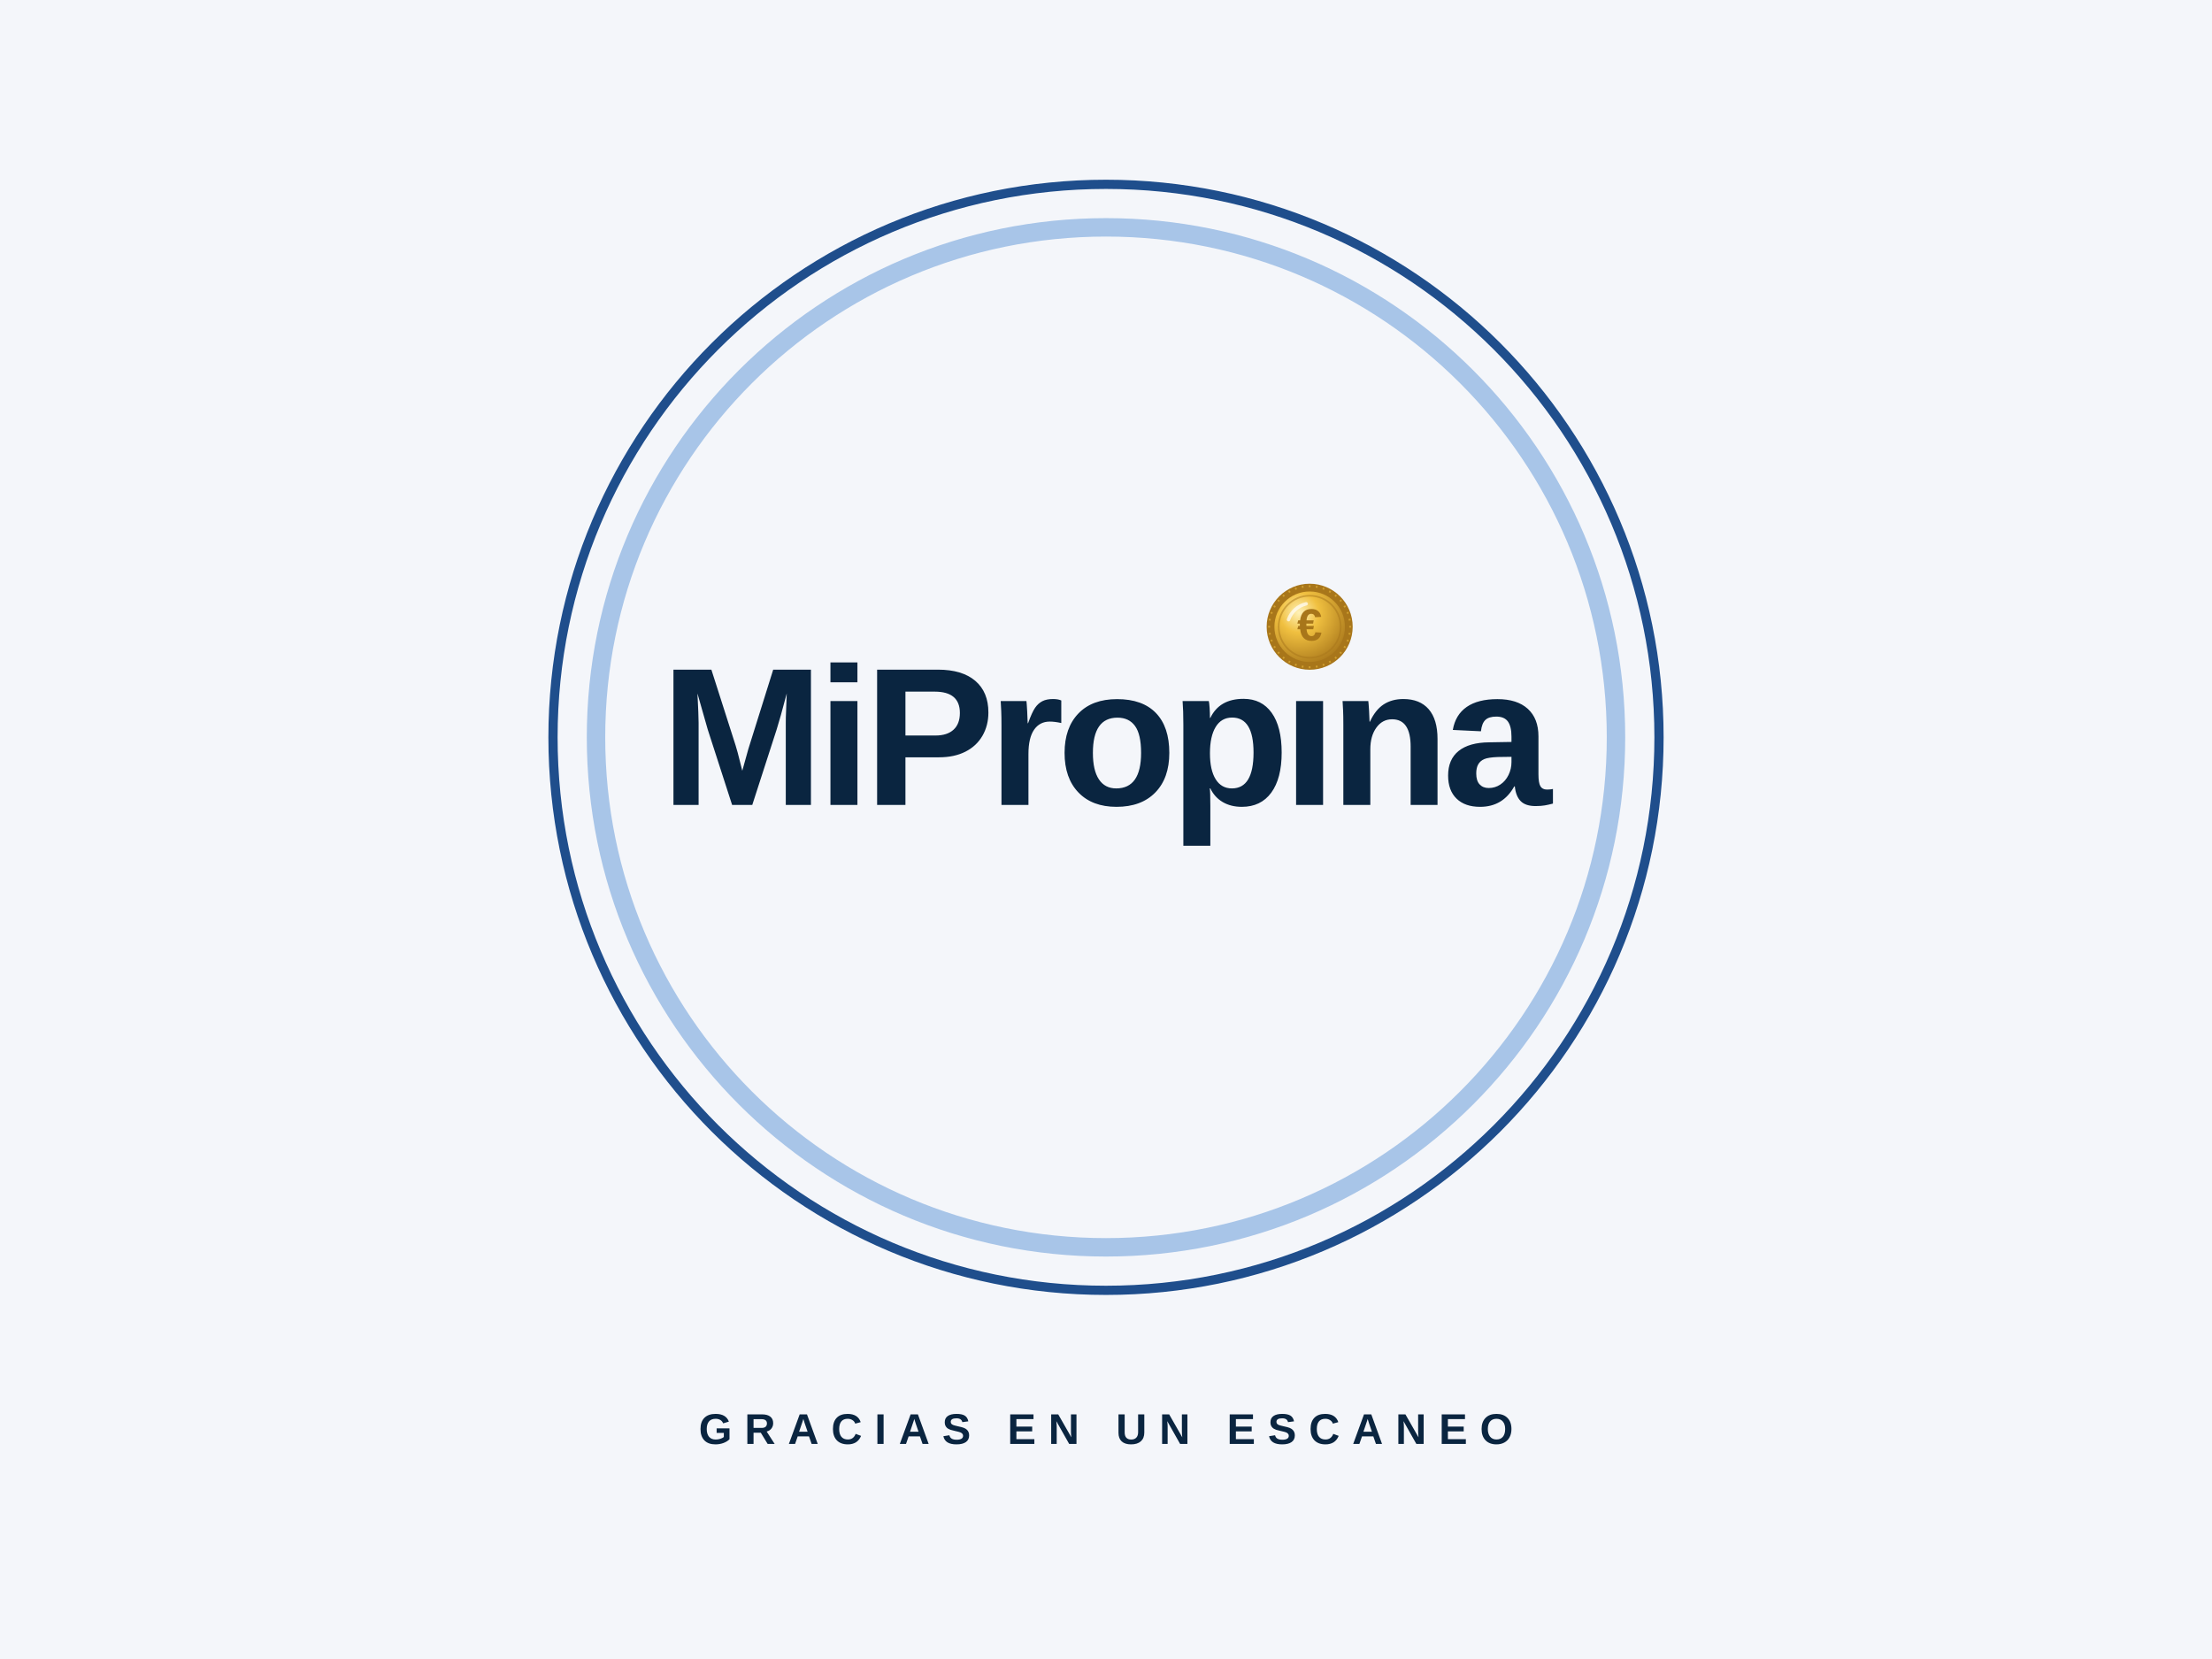
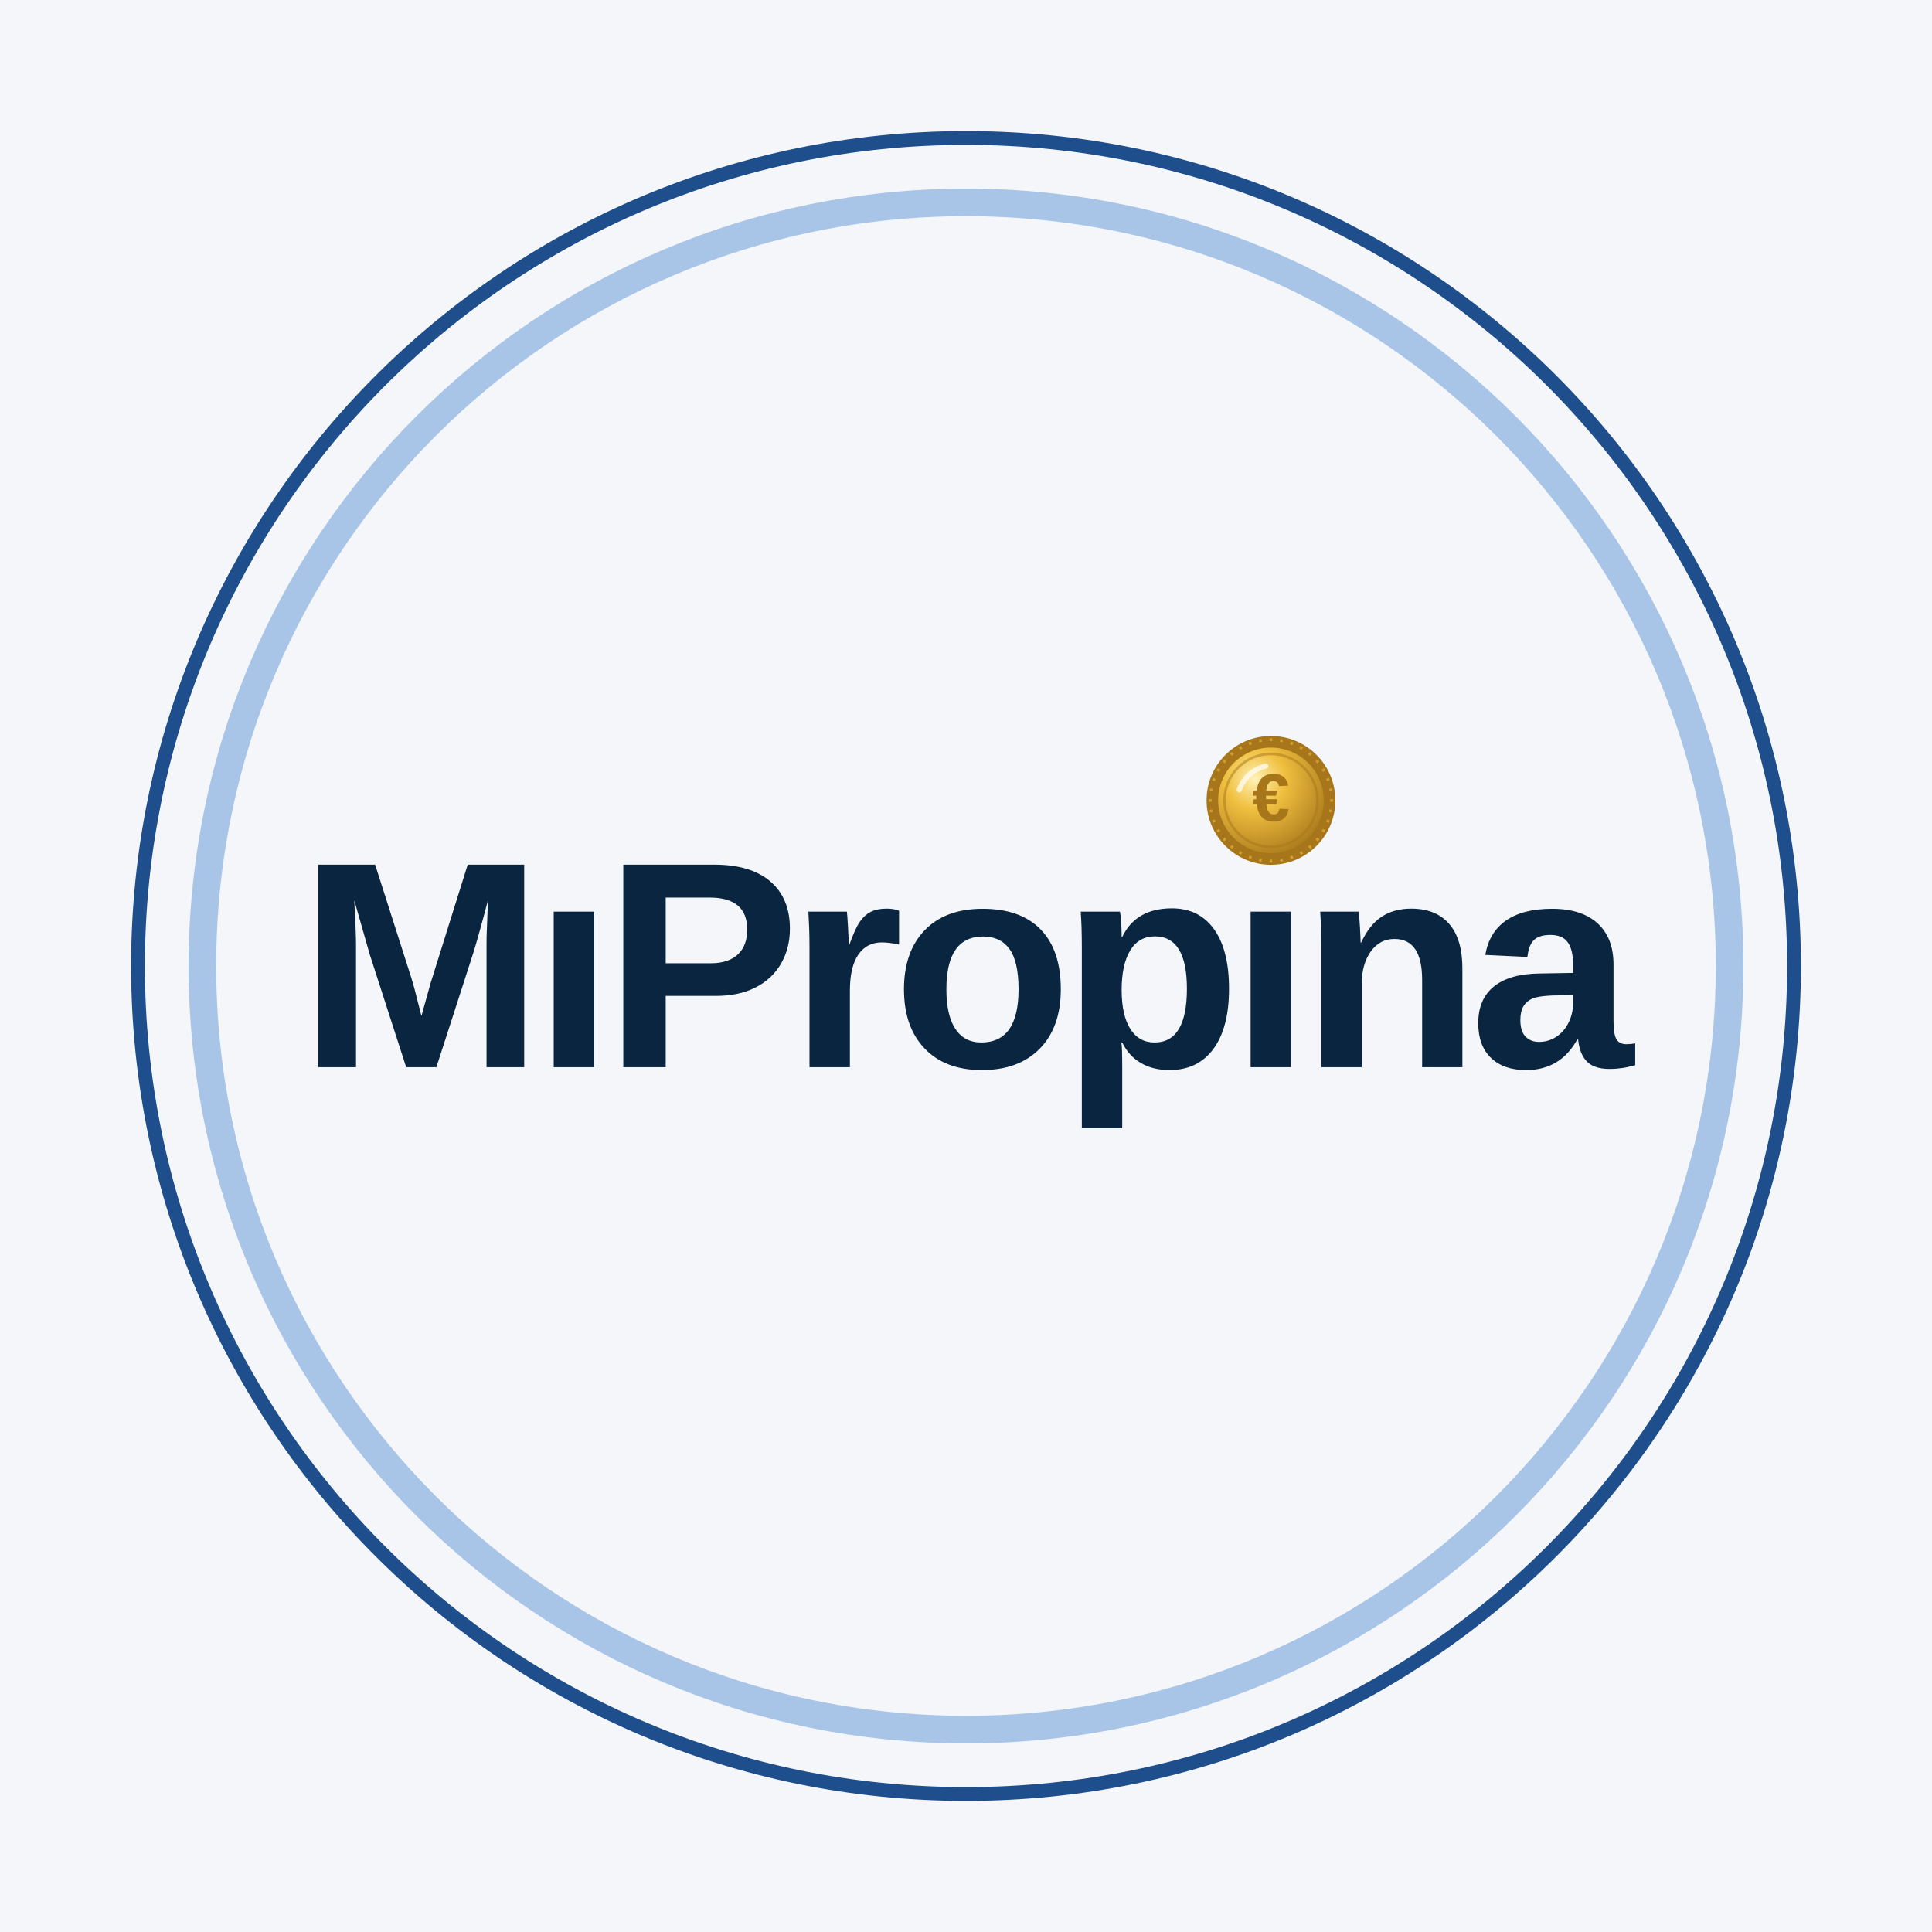
- <svg xmlns="http://www.w3.org/2000/svg" viewBox="0 0 720 540" width="720" height="540">
+ <svg xmlns="http://www.w3.org/2000/svg" viewBox="150 30 420 420" width="420" height="420">
  <defs>
    <radialGradient id="coin-azul" cx="35%" cy="30%" r="80%">
      <stop offset="0%" stop-color="#FFF2B8" />
      <stop offset="35%" stop-color="#F0C040" />
      <stop offset="100%" stop-color="#A8761A" />
    </radialGradient>
  </defs>
  <rect width="720" height="540" fill="#F4F6FA" />
  <circle cx="360" cy="240" r="180" fill="none" stroke="#1F4E8C" stroke-width="3" />
  <circle cx="360" cy="240" r="166" fill="none" stroke="#A8C5E8" stroke-width="6" />
-   <text x="360" y="262" font-family="Inter Tight, Arial, sans-serif" font-size="64" font-weight="700" fill="#0A2540" text-anchor="middle" style="letter-spacing:-2.4px">MiPropina</text>
+   <text x="360" y="262" font-family="Inter Tight, Arial, sans-serif" font-size="64" font-weight="700" fill="#0A2540" text-anchor="middle" style="letter-spacing:-2.4px">MıPropina</text>
  <rect x="415.29" y="210.00" width="22" height="14" fill="#F4F6FA" />
  <ellipse cx="426.294" cy="206.10" rx="13.30" ry="3.50" fill="rgba(0,0,0,0.18)" />
  <circle cx="426.294" cy="204" r="14" fill="#A8761A" />
  <line x1="439.79" y1="204.00" x2="439.17" y2="204.00" stroke="#F0C040" stroke-width="0.56" opacity="0.55" />
  <line x1="439.59" y1="206.34" x2="438.98" y2="206.24" stroke="#F0C040" stroke-width="0.56" opacity="0.55" />
  <line x1="438.98" y1="208.62" x2="438.40" y2="208.41" stroke="#F0C040" stroke-width="0.56" opacity="0.55" />
  <line x1="437.99" y1="210.75" x2="437.45" y2="210.44" stroke="#F0C040" stroke-width="0.56" opacity="0.55" />
  <line x1="436.64" y1="212.68" x2="436.16" y2="212.28" stroke="#F0C040" stroke-width="0.56" opacity="0.55" />
  <line x1="434.97" y1="214.34" x2="434.57" y2="213.87" stroke="#F0C040" stroke-width="0.56" opacity="0.55" />
  <line x1="433.04" y1="215.69" x2="432.73" y2="215.15" stroke="#F0C040" stroke-width="0.56" opacity="0.55" />
  <line x1="430.91" y1="216.69" x2="430.70" y2="216.10" stroke="#F0C040" stroke-width="0.56" opacity="0.55" />
  <line x1="428.64" y1="217.29" x2="428.53" y2="216.68" stroke="#F0C040" stroke-width="0.56" opacity="0.55" />
  <line x1="426.29" y1="217.50" x2="426.29" y2="216.88" stroke="#F0C040" stroke-width="0.56" opacity="0.55" />
  <line x1="423.95" y1="217.29" x2="424.06" y2="216.68" stroke="#F0C040" stroke-width="0.56" opacity="0.55" />
  <line x1="421.68" y1="216.69" x2="421.89" y2="216.10" stroke="#F0C040" stroke-width="0.56" opacity="0.55" />
  <line x1="419.54" y1="215.69" x2="419.85" y2="215.15" stroke="#F0C040" stroke-width="0.56" opacity="0.55" />
  <line x1="417.62" y1="214.34" x2="418.01" y2="213.87" stroke="#F0C040" stroke-width="0.56" opacity="0.55" />
  <line x1="415.95" y1="212.68" x2="416.43" y2="212.28" stroke="#F0C040" stroke-width="0.56" opacity="0.55" />
  <line x1="414.60" y1="210.75" x2="415.14" y2="210.44" stroke="#F0C040" stroke-width="0.56" opacity="0.55" />
  <line x1="413.61" y1="208.62" x2="414.19" y2="208.41" stroke="#F0C040" stroke-width="0.56" opacity="0.55" />
  <line x1="413.00" y1="206.34" x2="413.61" y2="206.24" stroke="#F0C040" stroke-width="0.56" opacity="0.55" />
  <line x1="412.79" y1="204.00" x2="413.41" y2="204.00" stroke="#F0C040" stroke-width="0.56" opacity="0.55" />
  <line x1="413.00" y1="201.66" x2="413.61" y2="201.76" stroke="#F0C040" stroke-width="0.56" opacity="0.55" />
  <line x1="413.61" y1="199.38" x2="414.19" y2="199.59" stroke="#F0C040" stroke-width="0.56" opacity="0.55" />
  <line x1="414.60" y1="197.25" x2="415.14" y2="197.56" stroke="#F0C040" stroke-width="0.56" opacity="0.55" />
  <line x1="415.95" y1="195.32" x2="416.43" y2="195.72" stroke="#F0C040" stroke-width="0.56" opacity="0.55" />
  <line x1="417.62" y1="193.66" x2="418.01" y2="194.13" stroke="#F0C040" stroke-width="0.56" opacity="0.55" />
  <line x1="419.54" y1="192.31" x2="419.85" y2="192.85" stroke="#F0C040" stroke-width="0.56" opacity="0.55" />
  <line x1="421.68" y1="191.31" x2="421.89" y2="191.90" stroke="#F0C040" stroke-width="0.56" opacity="0.55" />
  <line x1="423.95" y1="190.71" x2="424.06" y2="191.32" stroke="#F0C040" stroke-width="0.56" opacity="0.55" />
  <line x1="426.29" y1="190.50" x2="426.29" y2="191.12" stroke="#F0C040" stroke-width="0.56" opacity="0.55" />
  <line x1="428.64" y1="190.71" x2="428.53" y2="191.32" stroke="#F0C040" stroke-width="0.56" opacity="0.55" />
  <line x1="430.91" y1="191.31" x2="430.70" y2="191.90" stroke="#F0C040" stroke-width="0.56" opacity="0.55" />
  <line x1="433.04" y1="192.31" x2="432.73" y2="192.85" stroke="#F0C040" stroke-width="0.56" opacity="0.55" />
  <line x1="434.97" y1="193.66" x2="434.57" y2="194.13" stroke="#F0C040" stroke-width="0.56" opacity="0.55" />
  <line x1="436.64" y1="195.32" x2="436.16" y2="195.72" stroke="#F0C040" stroke-width="0.56" opacity="0.55" />
  <line x1="437.99" y1="197.25" x2="437.45" y2="197.56" stroke="#F0C040" stroke-width="0.56" opacity="0.55" />
  <line x1="438.98" y1="199.38" x2="438.40" y2="199.59" stroke="#F0C040" stroke-width="0.56" opacity="0.55" />
  <line x1="439.59" y1="201.66" x2="438.98" y2="201.76" stroke="#F0C040" stroke-width="0.56" opacity="0.55" />
  <circle cx="426.294" cy="204" r="11.48" fill="url(#coin-azul)" />
  <circle cx="426.294" cy="204" r="10.10" fill="none" stroke="#A8761A" stroke-width="0.56" opacity="0.5" />
  <path d="M 419.41 201.70 A 8.04 8.04 0 0 1 425.15 196.54" stroke="rgba(255,255,255,0.7)" stroke-width="1.12" fill="none" stroke-linecap="round" />
  <text x="426.294" y="208.48" font-size="14.70" font-weight="800" fill="#A8761A" text-anchor="middle" font-family="Inter Tight, Arial, sans-serif" style="letter-spacing:-0.05em">€</text>
-   <text x="360" y="470" font-family="Inter Tight, Arial, sans-serif" font-size="14" font-weight="600" fill="#0A2540" text-anchor="middle" style="letter-spacing:4px">GRACIAS EN UN ESCANEO</text>
</svg>
